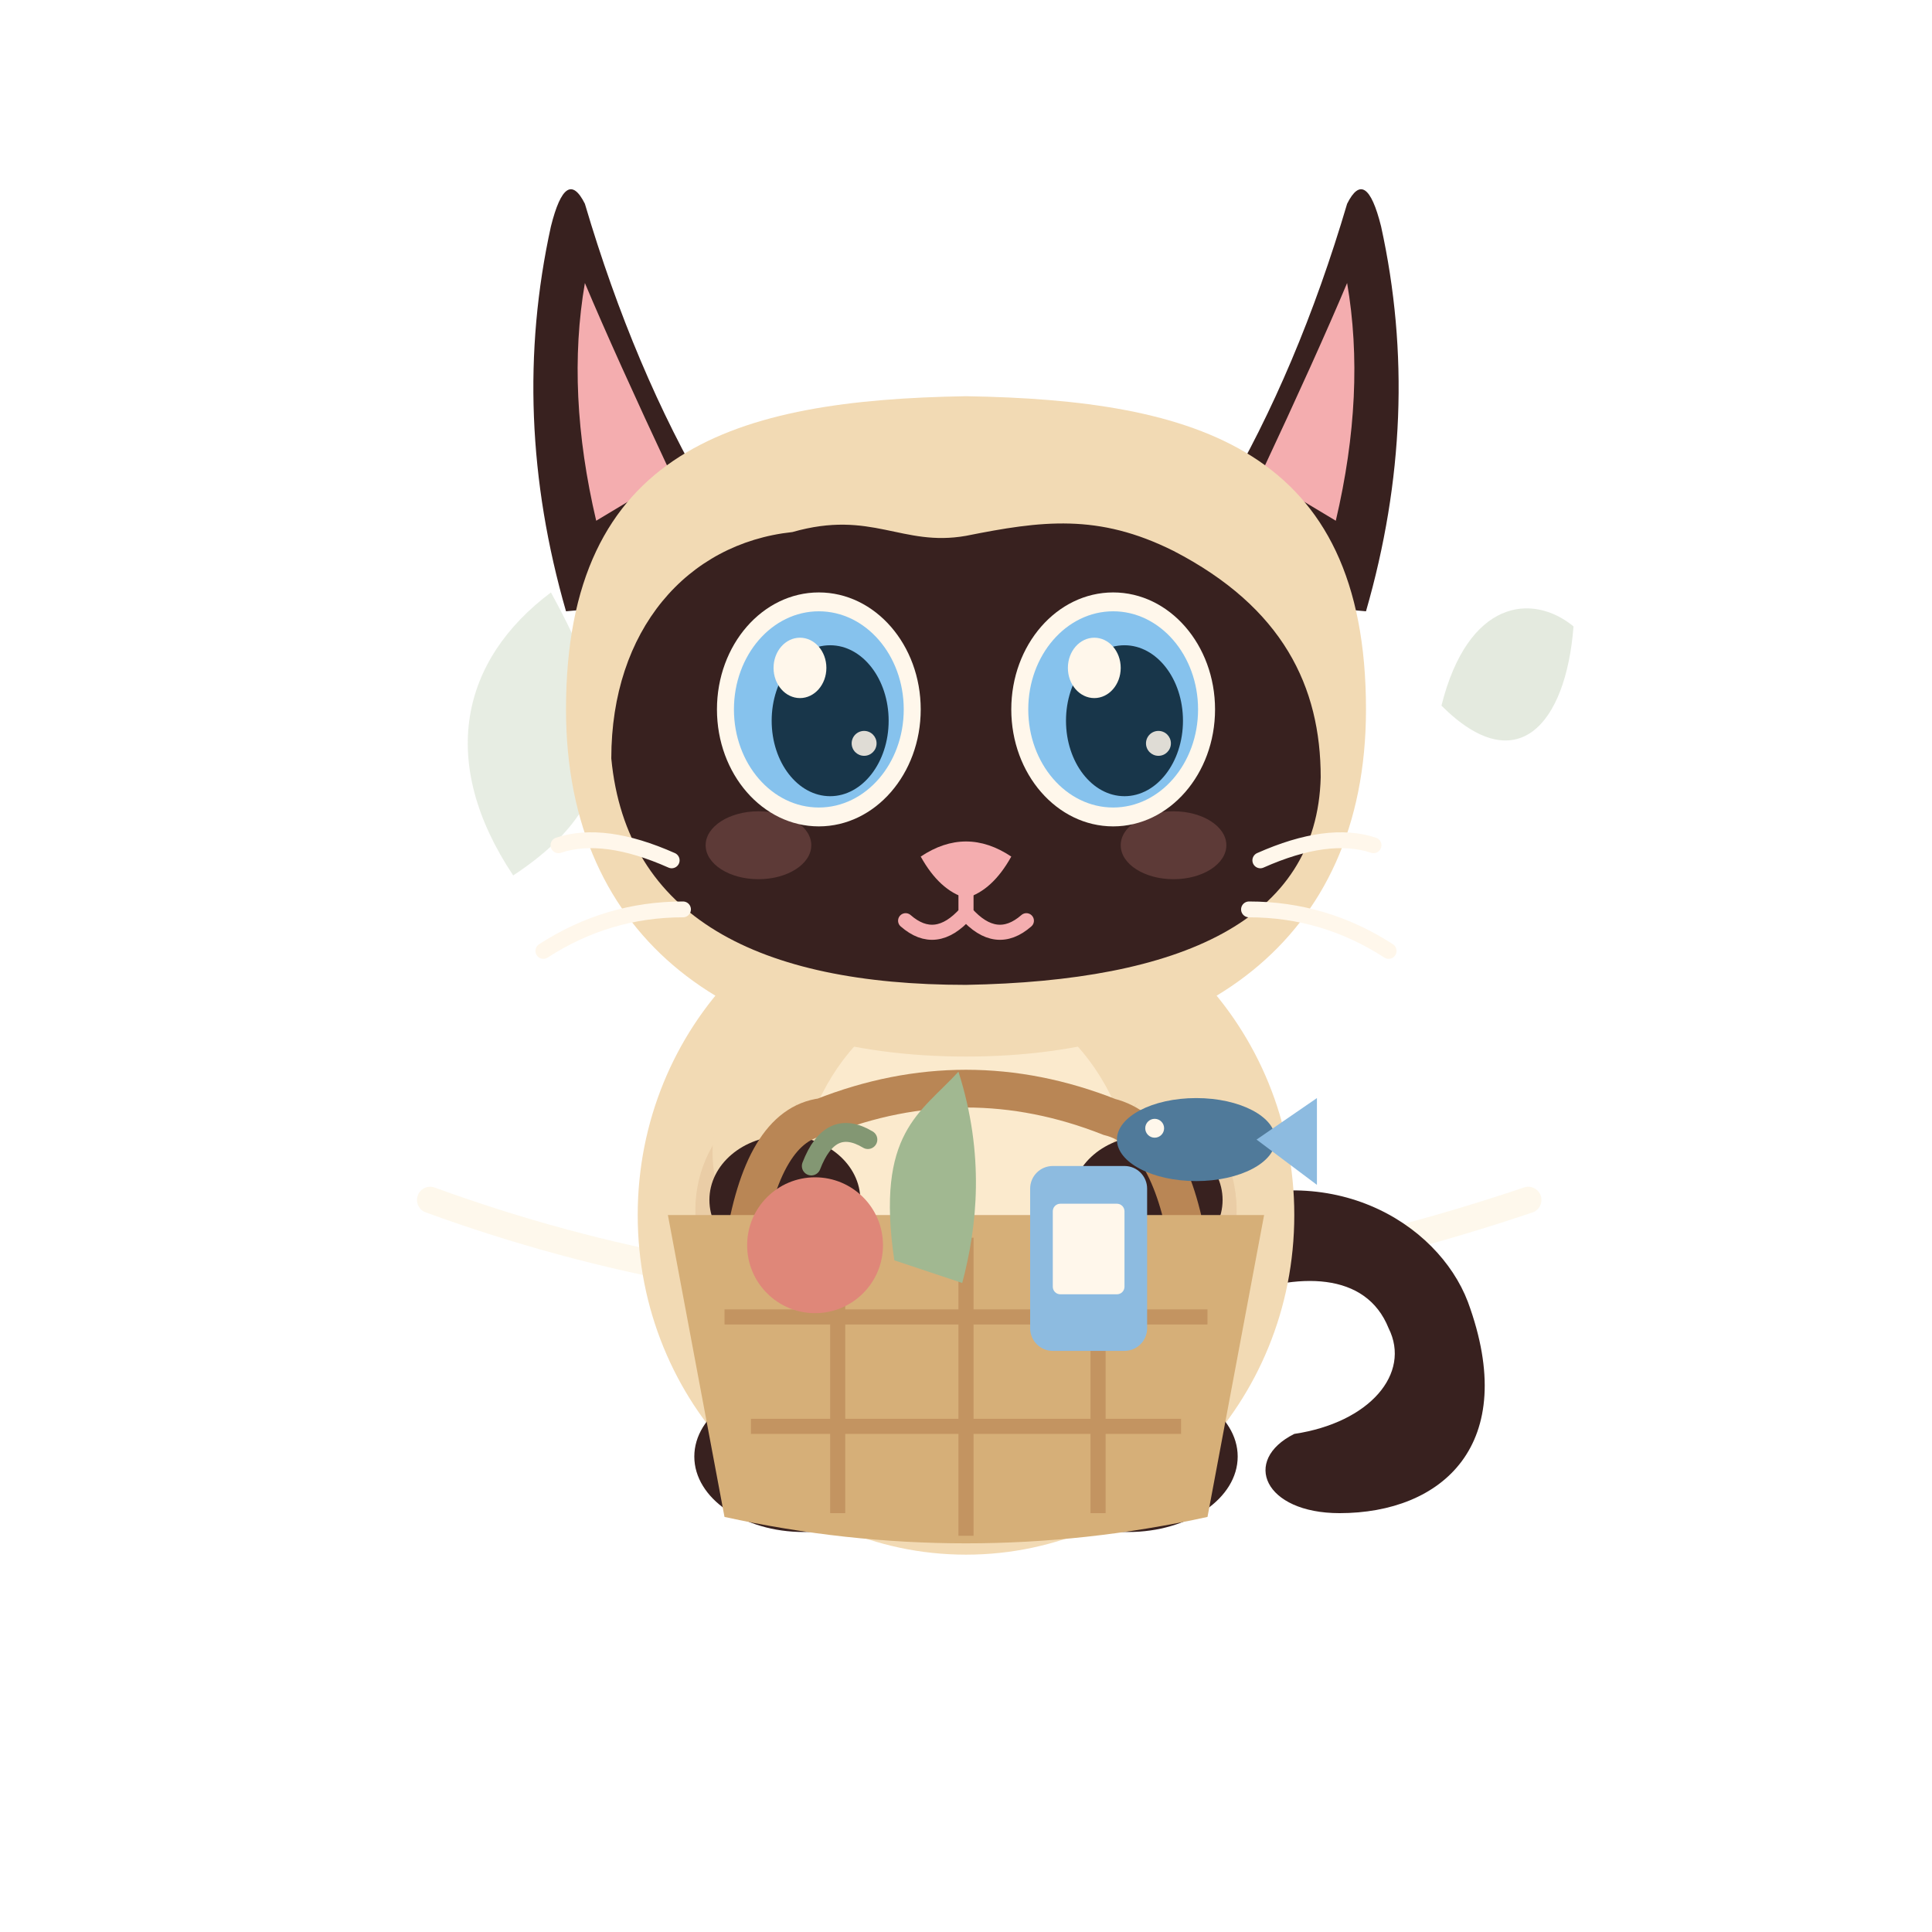
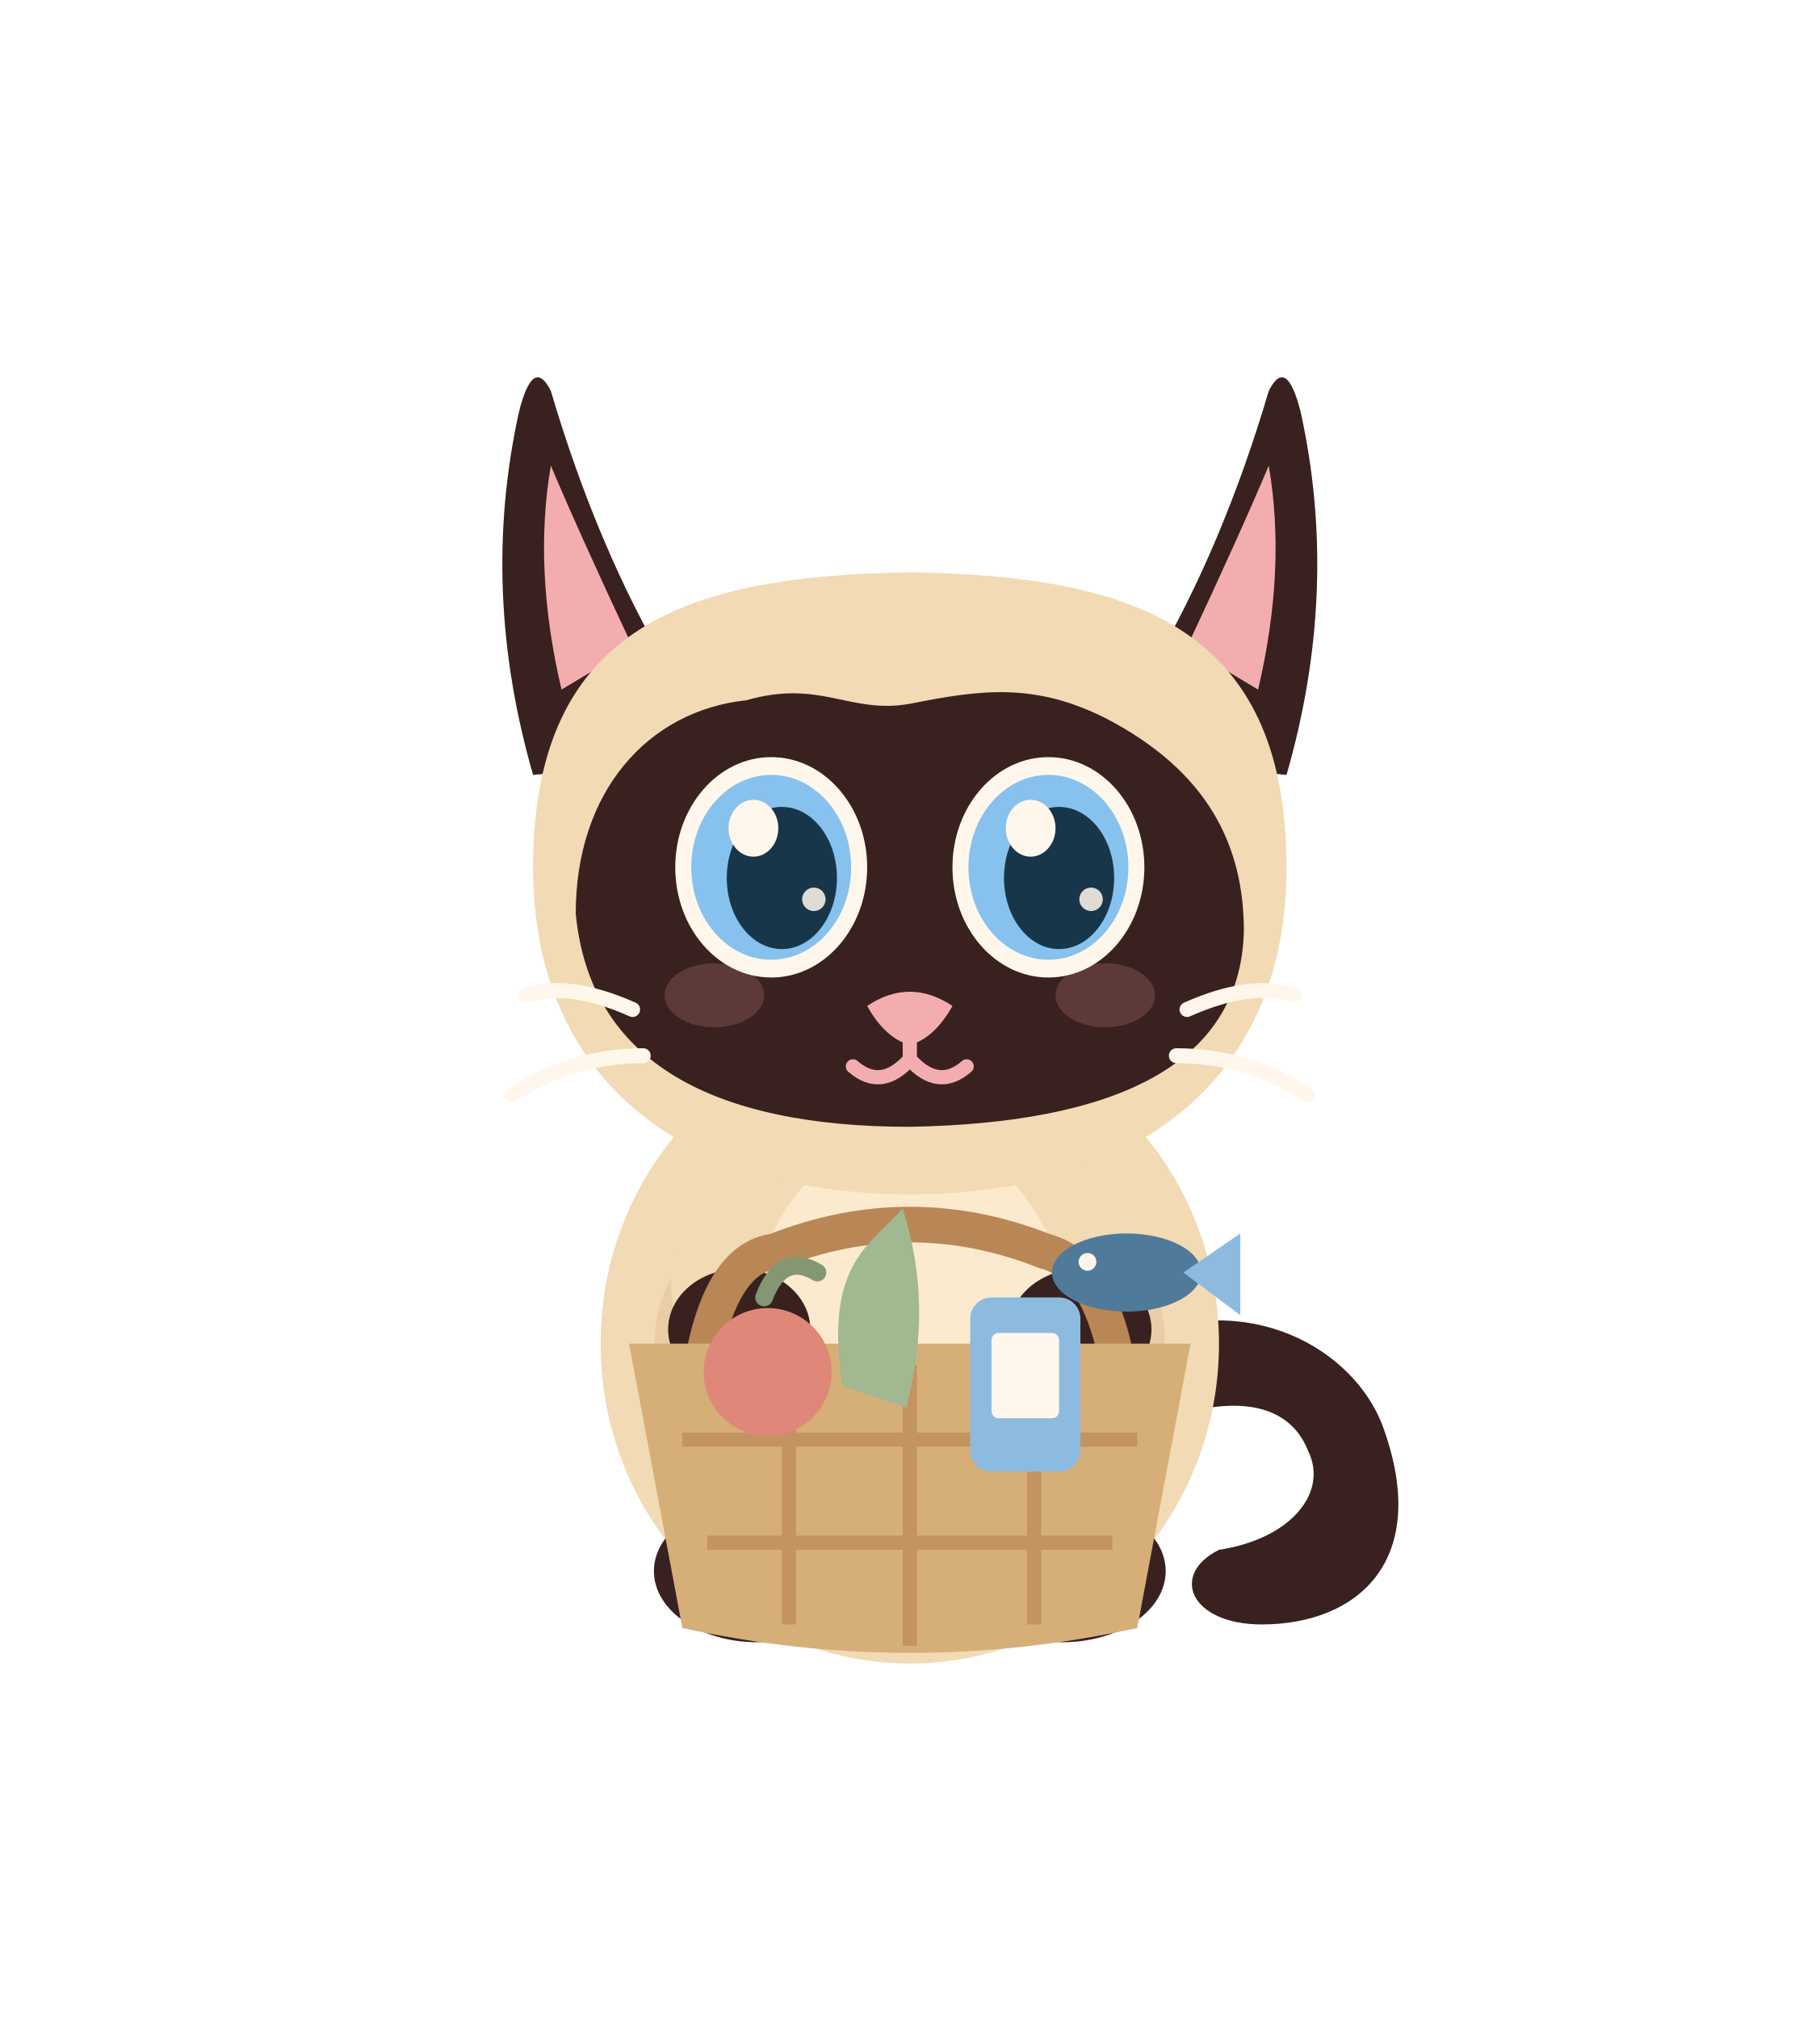
- <svg xmlns="http://www.w3.org/2000/svg" viewBox="0 0 512 512" width="512" height="512" role="img" aria-label="Courses">
+ <svg xmlns="http://www.w3.org/2000/svg" viewBox="0 -56 512 568" width="512" height="568" role="img" aria-label="Courses">
  <style>
+       /* Maison : les traits de décor abstrait lisent mal en petit sur fond sombre ; on garde étincelles et cœurs. */
+       #abstract-decor &gt; path:not([id]), #abstract-decor &gt; circle:not([id]) { display: none; }
+ 
      :root { color-scheme: dark; }
      #head-rig, #body-rig, #cat-rig, #tail, #ear-left, #ear-right, #arm-left, #arm-right,
      #broom-rig, #basket-rig, #fish-pop, #fish-rig, #coin-rig, #coin-sparkles,
      #envelope-rig, #heart-rig, #switch-knob, #switch-on, #stars-rig, #clean-sparkles,
      #decor-sparkle-1, #decor-sparkle-2, #decor-heart, #meow-mouth, #smile,
      #eyes-open, #eyes-sleepy { transform-box: view-box; }
      #head-rig { transform-origin: 256px 238px; animation: head-move 15s ease-in-out infinite; }
      #body-rig { transform-origin: 256px 352px; animation: breathe 15s ease-in-out infinite; }
      #cat-rig { transform-origin: 256px 350px; animation: cat-move 15s ease-in-out infinite; }
      #tail { transform-origin: 323px 337px; animation: tail-move 15s ease-in-out infinite; }
      #ear-left { transform-origin: 182px 142px; animation: ear-left-move 15s ease-in-out infinite; }
      #ear-right { transform-origin: 330px 142px; animation: ear-right-move 15s ease-in-out infinite; }
      #arm-left { transform-origin: 208px 295px; animation: paw-left-move 15s ease-in-out infinite; }
      #arm-right { transform-origin: 304px 295px; animation: paw-right-move 15s ease-in-out infinite; }
      #eyes-open { animation: open-eye 9.7s steps(1,end) infinite; }
      #eyes-sleepy { animation: closed-eye 9.7s steps(1,end) infinite; }
      #whiskers { transform-origin: 256px 235px; animation: whisker-twitch 5.3s ease-in-out infinite; }
      #nose { transform-origin: 256px 228px; animation: nose-twitch 7.1s ease-in-out infinite; }
      #decor-sparkle-1 { animation: independent-glimmer 5.7s ease-in-out infinite; }
      #decor-sparkle-2 { animation: independent-glimmer 4.3s ease-in-out infinite reverse; }
      #meow-mouth { animation: meow-face 15s steps(1,end) infinite; }
      #smile { animation: smile-face 15s steps(1,end) infinite; }
      @keyframes breathe {
        0%,12%,22%,34%,52%,68%,79%,100% { transform: scale(1); }
        7%,28%,60%,92% { transform: translateY(2px) scale(1.012,.988); }
        47% { transform: translateY(-3px) scale(1.05,.95); }
      }
      @keyframes open-eye {
        0%,14%,17.5%,38%,41%,73%,75.5%,100% {opacity:1;}
        14.5%,16.2%,38.5%,40.5%,73.5%,75% {opacity:0;}
      }
      @keyframes closed-eye {
        0%,14%,17.5%,38%,41%,73%,75.5%,100% {opacity:0;}
        14.5%,16.2%,38.5%,40.5%,73.5%,75% {opacity:1;}
      }
      @keyframes whisker-twitch {0%,20%,56%,86%,100% {transform:translateX(0);} 21% {transform:translateX(-2px);} 23% {transform:translateX(1px);} 58% {transform:translateX(1.6px);} 60% {transform:translateX(-1px);}}
      @keyframes nose-twitch {0%,38%,65%,100% {transform:translateY(0);} 40% {transform:translateY(2px);} 42% {transform:translateY(-1px);} 66% {transform:translateY(1px);} 69% {transform:translateY(0);}}
      @keyframes independent-glimmer {0%,100% {opacity:.35;} 33% {opacity:.9;} 67% {opacity:.55;}}
      @keyframes meow-face {0%,38%,43%,78%,83%,100% {opacity:0;} 39%,42%,79%,82% {opacity:1;} }
      @keyframes smile-face {0%,38%,43%,78%,83%,100% {opacity:1;} 39%,42%,79%,82% {opacity:0;} }
      @keyframes ear-left-move {0%,22%,28%,56%,60%,100% {transform:rotate(0deg);} 22.6% {transform:rotate(-17deg);} 23.4% {transform:rotate(5deg);} 24% {transform:rotate(-8deg);} 57% {transform:rotate(9deg);} 58.3% {transform:rotate(-5deg);} }
      @keyframes ear-right-move {0%,30%,34%,71%,74%,100% {transform:rotate(0deg);} 30.8% {transform:rotate(13deg);} 31.6% {transform:rotate(-6deg);} 32.5% {transform:rotate(4deg);} 71.8% {transform:rotate(-13deg);} 72.8% {transform:rotate(4deg);} }
      @media (prefers-reduced-motion: reduce) { * {animation: none !important;} }
    
       @keyframes head-move {0%,17%,100%{transform:rotate(0deg);} 21%{transform:rotate(8deg);} 26%{transform:rotate(10deg);} 31%{transform:rotate(0deg);} 48%{transform:rotate(-18deg);} 51%{transform:rotate(8deg);} 56%{transform:rotate(0deg);} 70%{transform:rotate(-6deg);} 79%{transform:rotate(0deg);} }
       @keyframes cat-move {0%,17%,44%,100%{transform:translate(0,0) scale(1);} 21%{transform:translateY(10px) scale(1.03,.94);} 28%{transform:translateY(8px);} 35%{transform:translate(0,0);} 49%{transform:translateY(-12px) scale(.97,1.05);} 52%{transform:translateY(-20px) scale(.96,1.05);} 54%{transform:translateY(0) scale(1.04,.94);} 57%{transform:translateY(-4px) scale(1,1);} }
       @keyframes tail-move {0%,18%,36%,100%{transform:rotate(0deg);} 21%{transform:rotate(-12deg);} 30%{transform:rotate(10deg);} 49%{transform:rotate(23deg);} 55%{transform:rotate(-19deg);} 70%{transform:rotate(12deg);} 75%{transform:rotate(0deg);} }
       @keyframes paw-left-move {0%,17%,33%,100%{transform:rotate(0deg);} 20%{transform:translate(-5px,-8px) rotate(15deg);} 24%{transform:translate(3px,-13px) rotate(-12deg);} 29%{transform:translate(-5px,-8px) rotate(12deg);} }
       @keyframes paw-right-move {0%,42%,57%,100%{transform:rotate(0deg);} 46%{transform:translate(-8px,-18px) rotate(-20deg);} 52%{transform:translate(-4px,-12px) rotate(14deg);} }
       #basket-rig {transform-origin: 256px 382px; animation: basket 15s ease-in-out infinite;}
       #fish-pop {transform-origin: 317px 302px; animation: fish 15s cubic-bezier(.25,.5,.3,1) infinite;}
       @keyframes basket {0%,18%,44%,100%{transform:translateY(0) rotate(0deg);} 23%{transform:translateY(4px) rotate(3deg);} 27%{transform:translateY(0) rotate(-2deg);} 31%{transform:translateY(0) rotate(0deg);} 49%{transform:translateY(-9px) rotate(6deg);} 53%{transform:translateY(-12px) rotate(-3deg);} 58%{transform:translateY(0) rotate(0deg);} }
       @keyframes fish {0%,42%,71%,100%{opacity:0; transform:translateY(23px) scale(.8);} 45%{opacity:1; transform:translateY(7px) scale(1);} 49%{transform:translateY(-27px) rotate(-15deg);} 52%{transform:translateY(-38px) rotate(12deg);} 56%{transform:translateY(-12px) rotate(-7deg);} 65%{opacity:1; transform:translateY(10px);} 69%{opacity:0; transform:translateY(23px) scale(.8);} }
    </style>
  <g id="abstract-decor">
    <path d="M136 232 C116 202 122 175 146 157 C163 188 168 211 136 232Z" fill="#A1B891" opacity=".25" />
    <path d="M382 187 C389 159 406 157 417 166 C415 192 402 207 382 187Z" fill="#A1B891" opacity=".29" />
    <path d="M114 318 Q254 369 405 318" fill="none" stroke="#F2BC42" stroke-width="7" stroke-linecap="round" opacity=".10" />
  </g>
  <g id="cat-rig">
    <g id="tail" class="tail">
      <path d="M317 321 C352 306 381 324 389 345 C403 383 382 401 355 401 C335 401 329 387 343 380 C363 377 374 364 368 352 C362 337 344 337 326 344Z" fill="#38211F" />
    </g>
    <g id="body-rig" class="body-rig">
      <ellipse cx="256" cy="322" rx="87" ry="90" fill="#F2DAB4" />
      <ellipse cx="256" cy="324" rx="46" ry="61" fill="#FFF0D7" opacity=".72" />
      <path d="M205 297 Q182 314 199 344" stroke="#E4C49C" stroke-width="15" stroke-linecap="round" fill="none" opacity=".6" />
      <path d="M307 297 Q330 314 313 344" stroke="#E4C49C" stroke-width="15" stroke-linecap="round" fill="none" opacity=".6" />
    </g>
    <g id="feet">
      <ellipse cx="213" cy="386" rx="29" ry="20" fill="#38211F" />
      <ellipse cx="299" cy="386" rx="29" ry="20" fill="#38211F" />
    </g>
    <g id="arms">
      <g id="arm-left" class="arm-left">
        <path d="M193 289 Q183 308 197 330 Q201 337 218 330 Q232 323 219 306 L207 286Z" fill="#F2DAB4" />
        <ellipse cx="208" cy="318" rx="20" ry="17" fill="#38211F" />
      </g>
      <g id="arm-right" class="arm-right">
        <path d="M319 289 Q329 308 315 330 Q311 337 294 330 Q280 323 293 306 L305 286Z" fill="#F2DAB4" />
        <ellipse cx="304" cy="318" rx="20" ry="17" fill="#38211F" />
      </g>
    </g>
    <g id="head-rig" class="head-rig">
      <g id="ear-left" class="ear-left">
        <path d="M188 132 Q168 98 155 54 Q150 44 146 60 Q135 110 150 162 L194 158Z" fill="#38211F" />
        <path d="M178 126 Q163 94 155 75 Q150 104 158 138Z" fill="#F4ADAF" />
      </g>
      <g id="ear-right" class="ear-right">
        <path d="M324 132 Q344 98 357 54 Q362 44 366 60 Q377 110 362 162 L318 158Z" fill="#38211F" />
        <path d="M334 126 Q349 94 357 75 Q362 104 354 138Z" fill="#F4ADAF" />
      </g>
      <path d="M150 188 C150 119 195 106 256 105 C317 106 362 119 362 188 C362 250 317 280 256 280 C195 280 150 250 150 188Z" fill="#F2DAB4" />
      <path d="M162 201 C162 167 182 144 210 141 C231 135 239 145 256 142 C276 138 291 136 311 146 C340 161 350 182 350 206 C349 244 313 260 256 261 C201 261 166 243 162 201Z" fill="#38211F" />
      <ellipse cx="201" cy="224" rx="14" ry="9" fill="#67413E" opacity=".77" />
      <ellipse cx="311" cy="224" rx="14" ry="9" fill="#67413E" opacity=".77" />
      <g id="eyes-open" opacity="1">
        <g class="eye" transform="translate(217 188)">
          <ellipse rx="27" ry="31" fill="#FFF7EB" />
          <ellipse rx="22.5" ry="26" fill="#86C2ED" />
          <ellipse cx="3" cy="3" rx="15.5" ry="20" fill="#18364A" />
          <ellipse cx="-5" cy="-11" rx="7" ry="8" fill="#FFF7EB" />
          <circle cx="12" cy="9" r="3.3" fill="#FFF7EB" opacity=".86" />
        </g>
        <g class="eye" transform="translate(295 188)">
          <ellipse rx="27" ry="31" fill="#FFF7EB" />
          <ellipse rx="22.5" ry="26" fill="#86C2ED" />
          <ellipse cx="3" cy="3" rx="15.5" ry="20" fill="#18364A" />
          <ellipse cx="-5" cy="-11" rx="7" ry="8" fill="#FFF7EB" />
          <circle cx="12" cy="9" r="3.3" fill="#FFF7EB" opacity=".86" />
        </g>
      </g>
      <g id="eyes-sleepy" opacity="0">
        <path d="M192 192 Q215 215 240 191" stroke="#FFF7EB" stroke-width="7" stroke-linecap="round" fill="none" />
        <path d="M272 191 Q297 215 320 192" stroke="#FFF7EB" stroke-width="7" stroke-linecap="round" fill="none" />
      </g>
      <g id="nose">
        <path d="M244 227 Q256 219 268 227 Q263 236 256 238 Q249 236 244 227Z" fill="#F4ADAF" />
      </g>
      <g id="smile" opacity="1">
        <path d="M256 237 V242 M256 242 Q248 251 240 244 M256 242 Q264 251 272 244" stroke="#F4ADAF" stroke-width="4" stroke-linecap="round" fill="none" />
      </g>
      <g id="meow-mouth" opacity="0">
        <ellipse cx="256" cy="249" rx="11" ry="13" fill="#8C4F56" />
        <path d="M251 257 Q256 251 261 257" stroke="#F4ADAF" stroke-width="4" stroke-linecap="round" fill="none" />
      </g>
      <g id="whiskers" fill="none" stroke="#FFF7EB" stroke-linecap="round" stroke-width="4.2">
        <path d="M178 228 Q160 220 148 224 M181 241 Q161 241 144 252 M334 228 Q352 220 364 224 M331 241 Q351 241 368 252" />
      </g>
    </g>
  </g>
  <g id="scene-prop">
    <g id="basket-rig">
      <path d="M197 331 Q202 298 218 296 Q256 281 294 296 Q310 300 315 331" stroke="#B98655" stroke-width="10" stroke-linecap="round" fill="none" />
      <path d="M177 322 H335 L320 402 Q256 416 192 402Z" fill="#D6AF78" />
      <path d="M192 349 H320 M199 378 H313 M222 328 V401 M256 328 V407 M291 328 V401" stroke="#B98655" stroke-width="4" opacity=".65" />
      <circle cx="216" cy="330" r="18" fill="#DF8779" />
      <path d="M215 309 Q220 296 230 302" fill="none" stroke="#839773" stroke-width="5" stroke-linecap="round" />
      <path d="M237 334 C232 300 244 295 254 284 C261 306 259 325 255 340 Z" fill="#A1B891" />
      <rect x="273" y="309" width="31" height="49" rx="6" fill="#8DBBE0" />
      <rect x="279" y="319" width="19" height="24" rx="2" fill="#FFF7EB" />
    </g>
    <g id="fish-pop">
      <ellipse cx="317" cy="302" rx="21" ry="11" fill="#507A9A" />
      <path d="M333 302 L349 291 V314Z" fill="#8DBBE0" />
      <circle cx="306" cy="299" r="2.5" fill="#FFF7EB" />
    </g>
  </g>
</svg>
